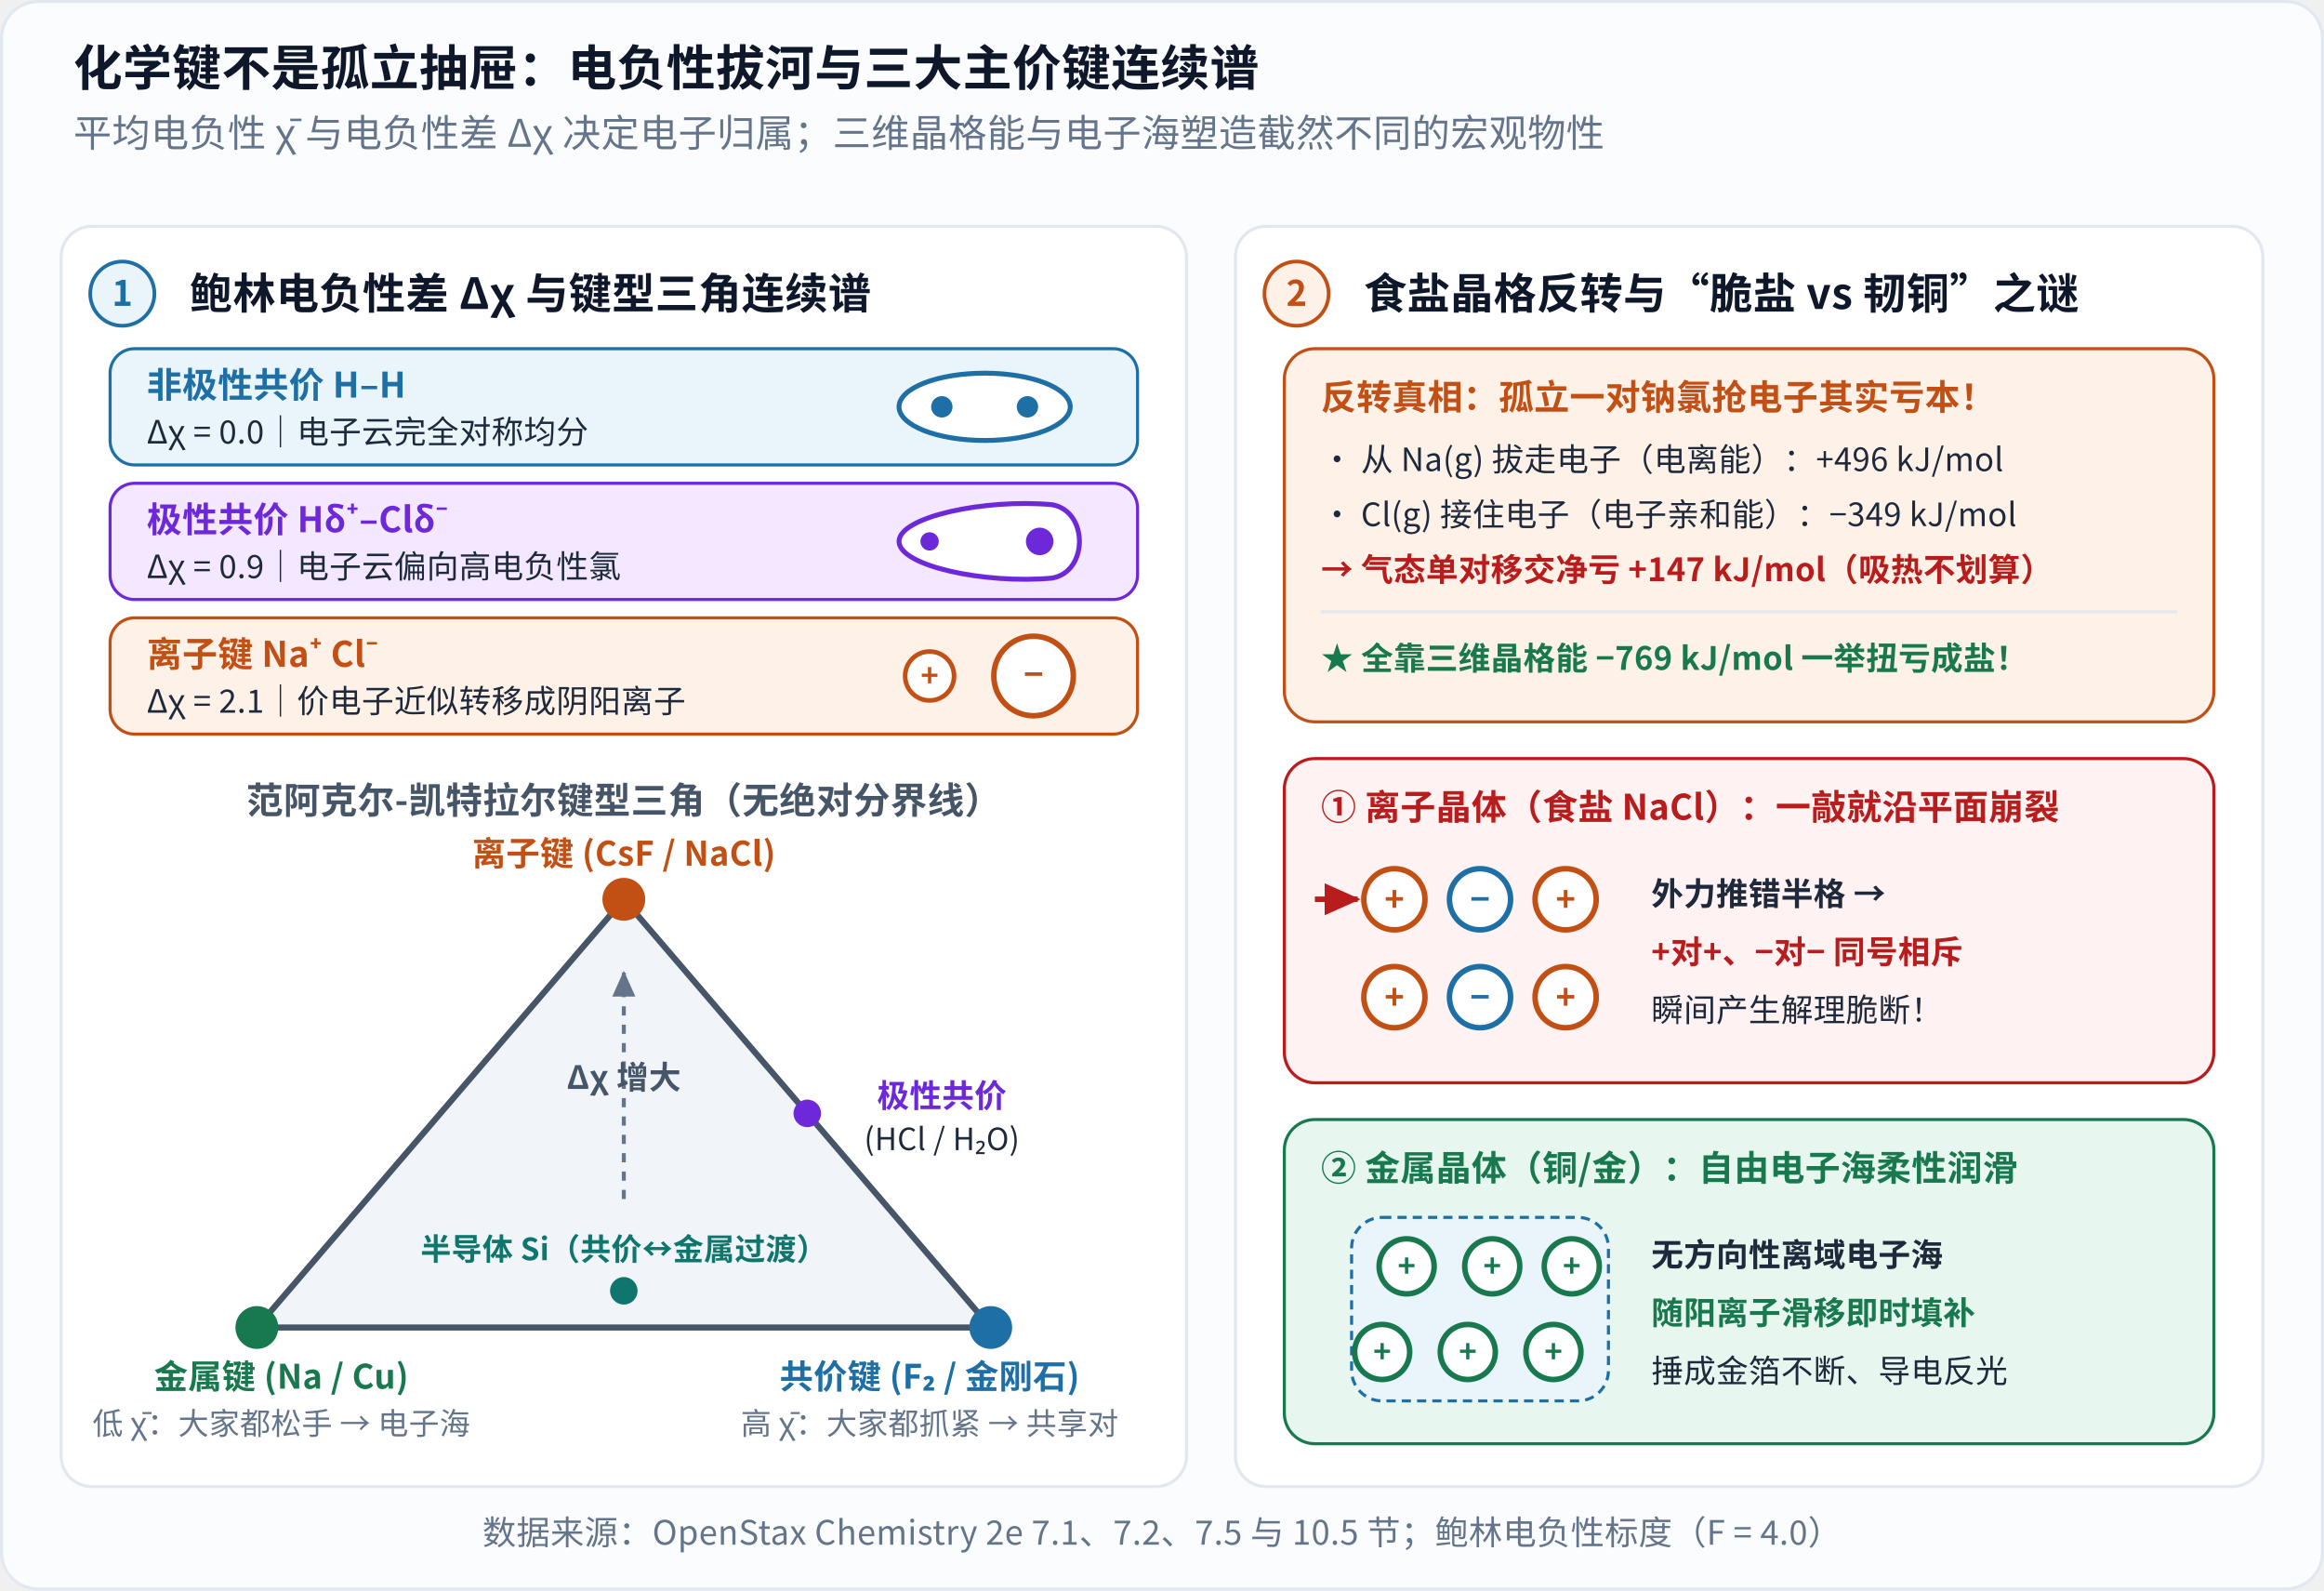
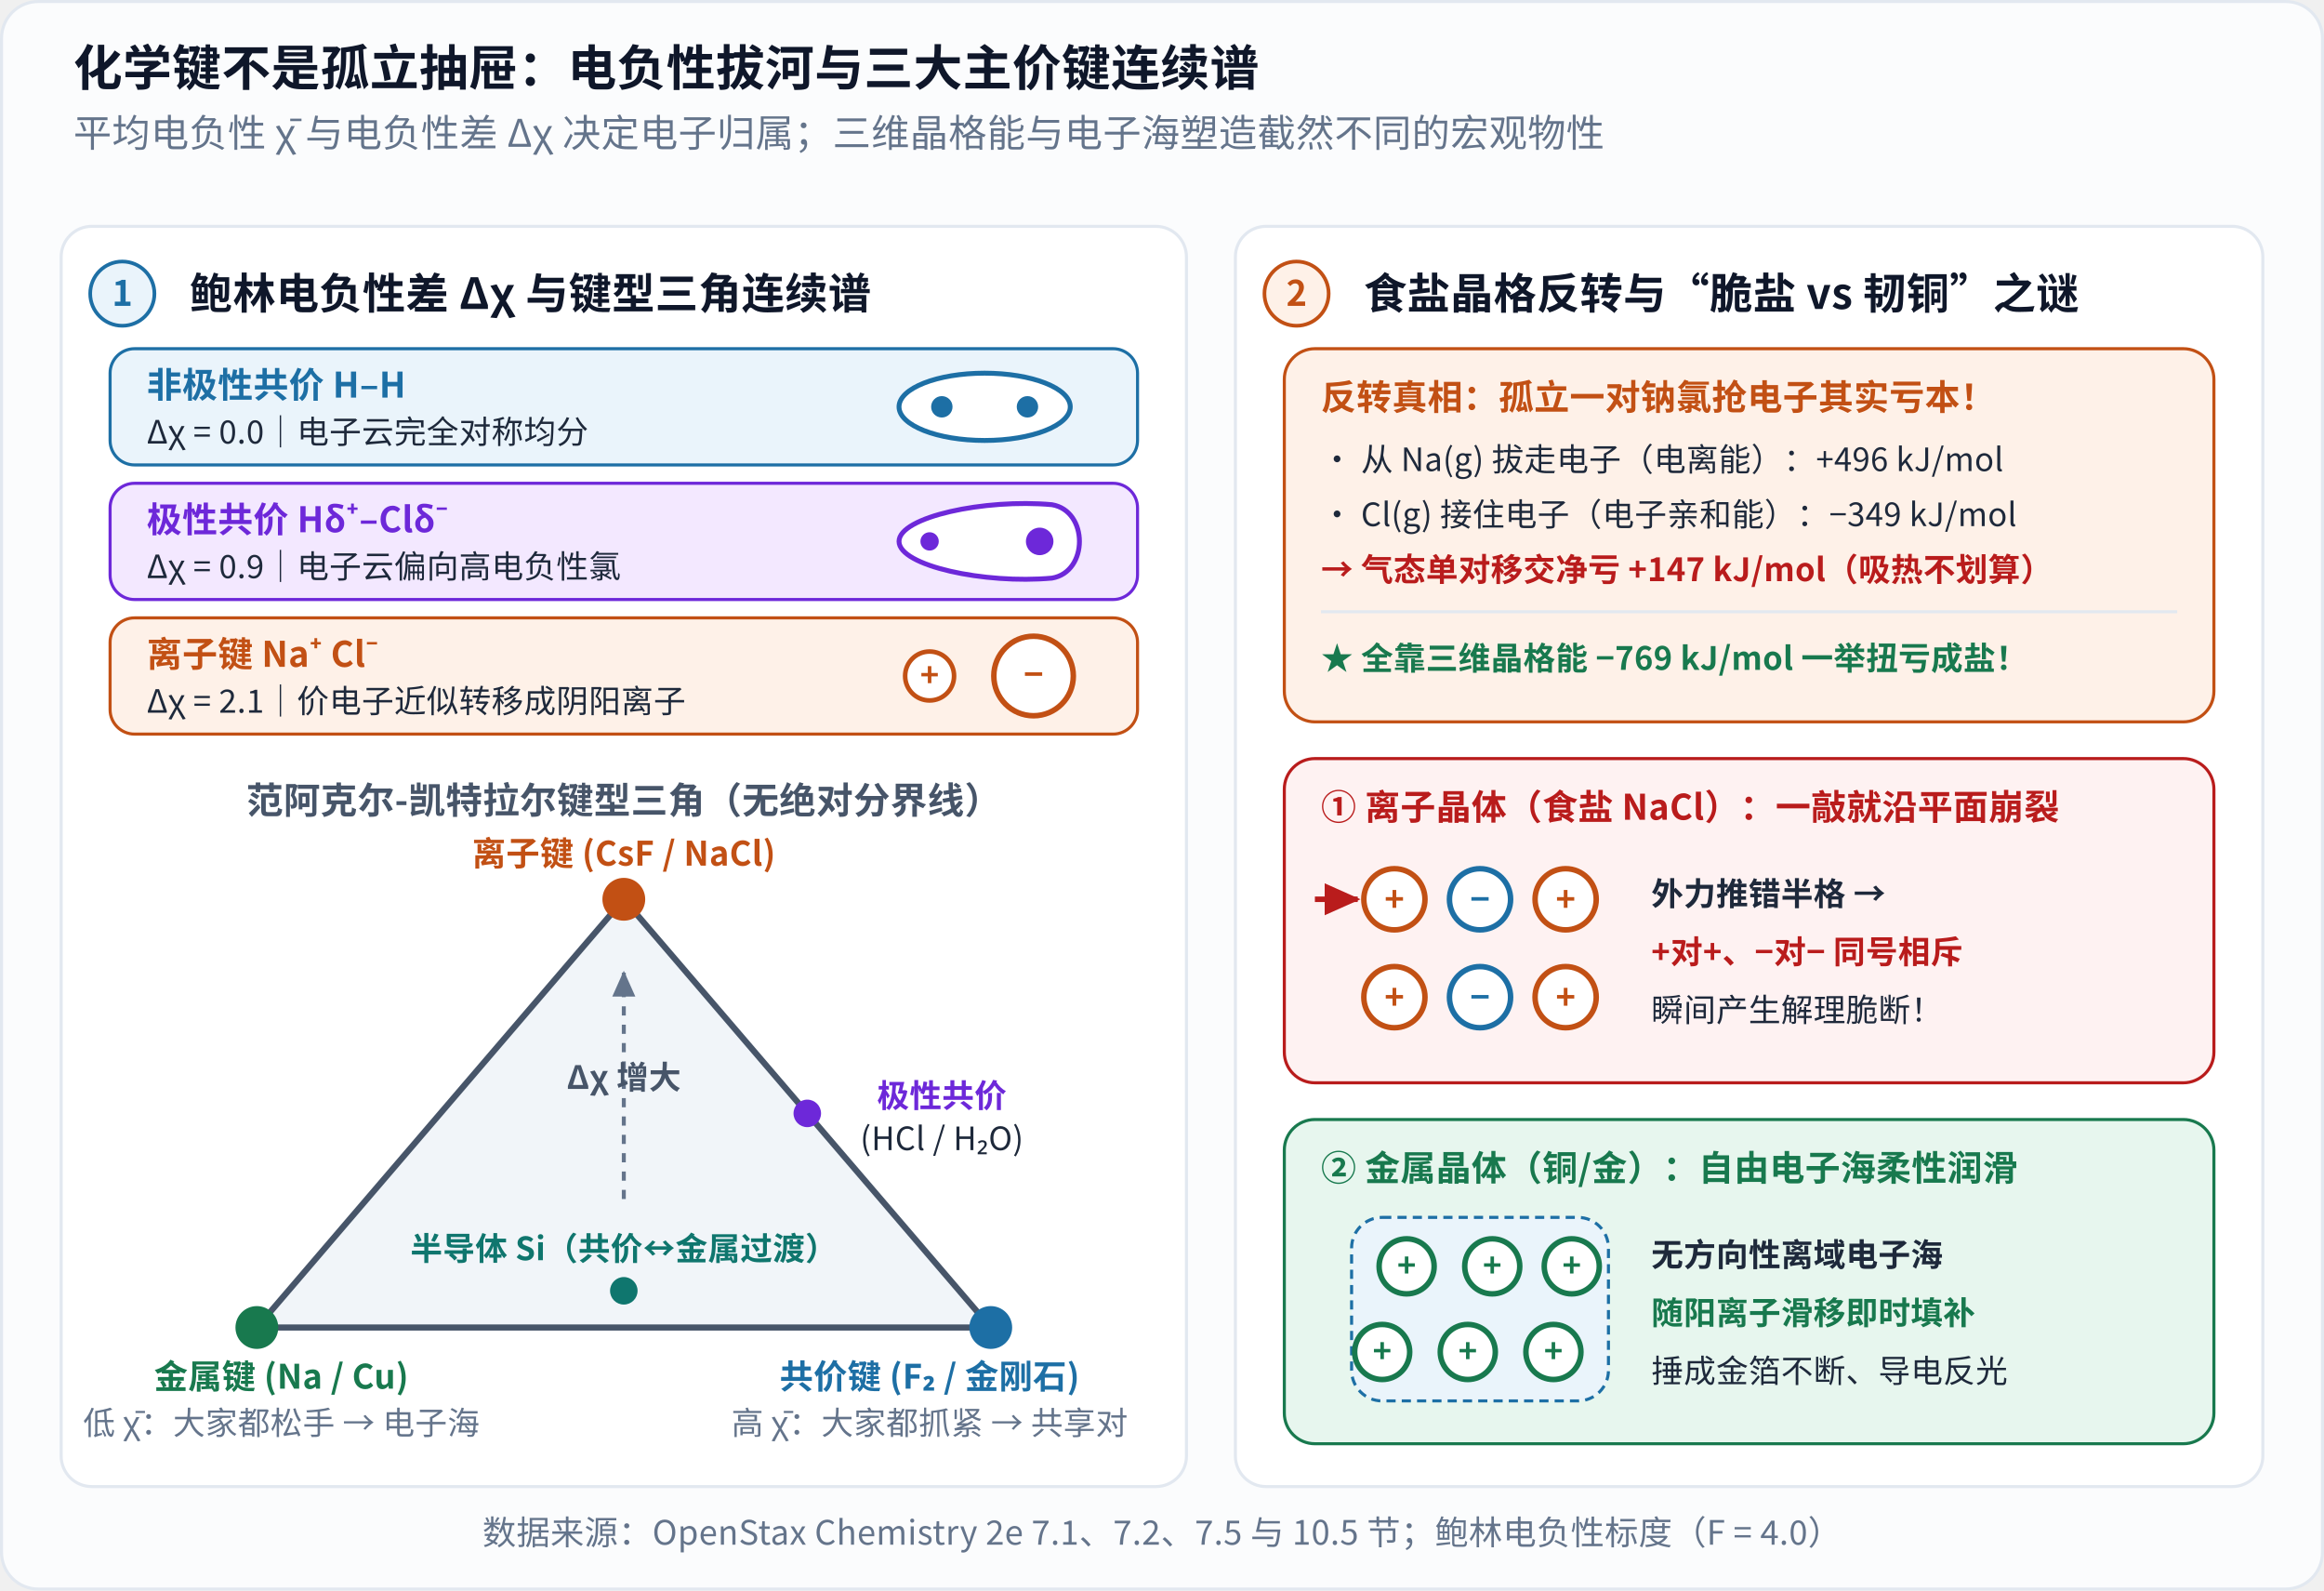
<svg xmlns="http://www.w3.org/2000/svg" width="760" height="520" viewBox="0 0 760 520" role="img" aria-labelledby="title desc" lang="zh-CN">
  <defs>
    <marker id="arr-blue" markerWidth="7" markerHeight="7" refX="6" refY="3.5" orient="auto">
      <path d="M0,0.6 L6.5,3.5 L0,6.4 Z" fill="#1d6fa5" />
    </marker>
    <marker id="arr-orange" markerWidth="7" markerHeight="7" refX="6" refY="3.5" orient="auto">
      <path d="M0,0.6 L6.5,3.5 L0,6.4 Z" fill="#c25014" />
    </marker>
    <marker id="arr-green" markerWidth="7" markerHeight="7" refX="6" refY="3.5" orient="auto">
      <path d="M0,0.6 L6.5,3.5 L0,6.4 Z" fill="#18794e" />
    </marker>
    <marker id="arr-muted" markerWidth="7" markerHeight="7" refX="6" refY="3.5" orient="auto">
      <path d="M0,0.6 L6.5,3.5 L0,6.4 Z" fill="#64748b" />
    </marker>
    <marker id="arr-red" markerWidth="7" markerHeight="7" refX="6" refY="3.5" orient="auto">
      <path d="M0,0.6 L6.5,3.5 L0,6.4 Z" fill="#b91c1c" />
    </marker>
  </defs>
  <style>
  text {
    font-family: "PingFang SC", "Hiragino Sans GB", "Microsoft YaHei", "Noto Sans CJK SC", system-ui, sans-serif;
    letter-spacing: 0.01em;
  }
  .mono {
    font-family: ui-monospace, "Cascadia Mono", "Consolas", monospace;
  }
  .halo {
    paint-order: stroke;
    stroke: #ffffff;
    stroke-width: 3.5px;
    stroke-linejoin: round;
  }
</style>
  <rect x="0.5" y="0.5" width="759" height="519" rx="12" fill="#fbfcfd" stroke="#e2e8f0" stroke-width="1" />
  <text x="24" y="28" font-size="16" fill="#0f172a" text-anchor="start" font-weight="700">化学键不是孤立抽屉：电负性拔河与三大主价键连续谱</text>
  <text x="24" y="48" font-size="12.5" fill="#64748b" text-anchor="start">平均电负性 χ̄ 与电负性差 Δχ 决定电子归属；三维晶格能与电子海塑造截然不同的宏观物性</text>
  <rect x="20" y="74" width="368" height="412" rx="10" fill="#ffffff" stroke="#e2e8f0" stroke-width="1" />
  <circle cx="40" cy="96" r="10.5" fill="#eaf4fb" stroke="#1d6fa5" stroke-width="1.2" />
  <text x="40" y="100" font-size="11.5" fill="#1d6fa5" text-anchor="middle" font-weight="700">1</text>
  <text x="62" y="101" font-size="14" fill="#0f172a" text-anchor="start" font-weight="700">鲍林电负性差 Δχ 与键型三角连续谱</text>
  <rect x="36" y="114" width="336" height="38" rx="8" fill="#eaf4fb" stroke="#1d6fa5" />
  <text x="48" y="130" font-size="11.5" fill="#1d6fa5" text-anchor="start" font-weight="700">非极性共价 H–H</text>
  <text x="48" y="145" font-size="10.5" fill="#1e293b" text-anchor="start">Δχ = 0.0｜电子云完全对称均分</text>
  <ellipse cx="322" cy="133" rx="28" ry="11" fill="#ffffff" stroke="#1d6fa5" stroke-width="1.6" />
  <circle cx="308" cy="133" r="3.5" fill="#1d6fa5" />
  <circle cx="336" cy="133" r="3.5" fill="#1d6fa5" />
  <rect x="36" y="158" width="336" height="38" rx="8" fill="#f3e8ff" stroke="#6d28d9" />
  <text x="48" y="174" font-size="11.5" fill="#6d28d9" text-anchor="start" font-weight="700">极性共价 Hδ⁺–Clδ⁻</text>
  <text x="48" y="189" font-size="10.5" fill="#1e293b" text-anchor="start">Δχ = 0.9｜电子云偏向高电负性氯</text>
  <path d="M294,177 C294,169 322,163 344,165 C356,167 356,187 344,189 C322,191 294,185 294,177 Z" fill="#ffffff" stroke="#6d28d9" stroke-width="1.6" />
  <circle cx="304" cy="177" r="3" fill="#6d28d9" />
  <circle cx="340" cy="177" r="4.5" fill="#6d28d9" />
  <rect x="36" y="202" width="336" height="38" rx="8" fill="#fef1e8" stroke="#c25014" />
  <text x="48" y="218" font-size="11.5" fill="#c25014" text-anchor="start" font-weight="700">离子键 Na⁺ Cl⁻</text>
  <text x="48" y="233" font-size="10.5" fill="#1e293b" text-anchor="start">Δχ = 2.1｜价电子近似转移成阴阳离子</text>
  <circle cx="304" cy="221" r="8" fill="#ffffff" stroke="#c25014" stroke-width="1.5" />
  <circle cx="338" cy="221" r="13" fill="#ffffff" stroke="#c25014" stroke-width="1.8" />
-   <text x="304" y="224.5" font-size="10" fill="#c25014" text-anchor="middle" font-weight="700">+</text>
+   <text x="304" y="224.5" font-size="10.5" fill="#c25014" text-anchor="middle" font-weight="700">+</text>
  <text x="338" y="224.5" font-size="11" fill="#c25014" text-anchor="middle" font-weight="700">−</text>
  <text x="204" y="266" font-size="12" fill="#475569" text-anchor="middle" font-weight="700">范阿克尔-凯特拉尔键型三角（无绝对分界线）</text>
  <polygon points="204,294 84,434 324,434" fill="#f1f5f9" stroke="#475569" stroke-width="2" />
  <circle cx="204" cy="294" r="7" fill="#c25014" />
  <text x="204" y="283" font-size="11" fill="#c25014" text-anchor="middle" font-weight="700">离子键 (CsF / NaCl)</text>
  <circle cx="84" cy="434" r="7" fill="#18794e" />
  <text x="92" y="454" font-size="11" fill="#18794e" text-anchor="middle" font-weight="700">金属键 (Na / Cu)</text>
-   <text x="92" y="469" font-size="10" fill="#64748b" text-anchor="middle">低 χ̄：大家都松手 → 电子海</text>
+   <text x="92" y="469" font-size="10.5" fill="#64748b" text-anchor="middle">低 χ̄：大家都松手 → 电子海</text>
  <circle cx="324" cy="434" r="7" fill="#1d6fa5" />
  <text x="304" y="454" font-size="11" fill="#1d6fa5" text-anchor="middle" font-weight="700">共价键 (F₂ / 金刚石)</text>
-   <text x="304" y="469" font-size="10" fill="#64748b" text-anchor="middle">高 χ̄：大家都抓紧 → 共享对</text>
+   <text x="304" y="469" font-size="10.5" fill="#64748b" text-anchor="middle">高 χ̄：大家都抓紧 → 共享对</text>
  <circle cx="264" cy="364" r="4.5" fill="#6d28d9" />
  <text x="308" y="362" font-size="10.5" fill="#6d28d9" text-anchor="middle" font-weight="700">极性共价</text>
-   <text x="308" y="376" font-size="10" fill="#1e293b" text-anchor="middle">(HCl / H₂O)</text>
+   <text x="308" y="376" font-size="10.5" fill="#1e293b" text-anchor="middle">(HCl / H₂O)</text>
  <circle cx="204" cy="422" r="4.5" fill="#0f766e" />
-   <text x="204" y="412" font-size="10" fill="#0f766e" text-anchor="middle" font-weight="600">半导体 Si（共价↔金属过渡）</text>
+   <text x="204" y="412" font-size="10.5" fill="#0f766e" text-anchor="middle" font-weight="600">半导体 Si（共价↔金属过渡）</text>
  <line x1="204.0" y1="392.0" x2="204.0" y2="318.0" stroke="#64748b" stroke-width="1.3" stroke-dasharray="3 3" marker-end="url(#arr-muted)" />
  <text x="204" y="356" font-size="10.5" fill="#475569" text-anchor="middle" font-weight="600">Δχ 增大</text>
  <rect x="404" y="74" width="336" height="412" rx="10" fill="#ffffff" stroke="#e2e8f0" stroke-width="1" />
  <circle cx="424" cy="96" r="10.5" fill="#fef1e8" stroke="#c25014" stroke-width="1.2" />
  <text x="424" y="100" font-size="11.5" fill="#c25014" text-anchor="middle" font-weight="700">2</text>
  <text x="446" y="101" font-size="14" fill="#0f172a" text-anchor="start" font-weight="700">食盐晶格反转与“脆盐 vs 韧铜”之谜</text>
  <rect x="420" y="114" width="304" height="122" rx="10" fill="#fef1e8" stroke="#c25014" />
  <text x="432" y="134" font-size="11.5" fill="#c25014" text-anchor="start" font-weight="700">反转真相：孤立一对钠氯抢电子其实亏本！</text>
  <text x="432" y="154" font-size="10.5" fill="#1e293b" text-anchor="start">• 从 Na(g) 拔走电子（电离能）：+496 kJ/mol</text>
  <text x="432" y="172" font-size="10.5" fill="#1e293b" text-anchor="start">• Cl(g) 接住电子（电子亲和能）：−349 kJ/mol</text>
  <text x="432" y="190" font-size="10.5" fill="#b91c1c" text-anchor="start" font-weight="700">→ 气态单对移交净亏 +147 kJ/mol（吸热不划算）</text>
  <line x1="432.0" y1="200.0" x2="712.0" y2="200.0" stroke="#e2e8f0" stroke-width="1.0" />
  <text x="432" y="219" font-size="10.5" fill="#18794e" text-anchor="start" font-weight="700">★ 全靠三维晶格能 −769 kJ/mol 一举扭亏成盐！</text>
  <rect x="420" y="248" width="304" height="106" rx="10" fill="#fef2f2" stroke="#b91c1c" />
  <text x="432" y="268" font-size="11.5" fill="#b91c1c" text-anchor="start" font-weight="700">① 离子晶体（食盐 NaCl）：一敲就沿平面崩裂</text>
  <line x1="430.0" y1="294.0" x2="444.0" y2="294.0" stroke="#b91c1c" stroke-width="1.8" marker-end="url(#arr-red)" />
  <circle cx="456" cy="294" r="10" fill="#ffffff" stroke="#c25014" stroke-width="1.8" />
  <text x="456" y="298" font-size="11" fill="#c25014" text-anchor="middle" font-weight="700">+</text>
  <circle cx="484" cy="294" r="10" fill="#ffffff" stroke="#1d6fa5" stroke-width="1.8" />
  <text x="484" y="298" font-size="11" fill="#1d6fa5" text-anchor="middle" font-weight="700">−</text>
  <circle cx="512" cy="294" r="10" fill="#ffffff" stroke="#c25014" stroke-width="1.8" />
  <text x="512" y="298" font-size="11" fill="#c25014" text-anchor="middle" font-weight="700">+</text>
  <circle cx="456" cy="326" r="10" fill="#ffffff" stroke="#c25014" stroke-width="1.8" />
  <text x="456" y="330" font-size="11" fill="#c25014" text-anchor="middle" font-weight="700">+</text>
  <circle cx="484" cy="326" r="10" fill="#ffffff" stroke="#1d6fa5" stroke-width="1.8" />
  <text x="484" y="330" font-size="11" fill="#1d6fa5" text-anchor="middle" font-weight="700">−</text>
  <circle cx="512" cy="326" r="10" fill="#ffffff" stroke="#c25014" stroke-width="1.8" />
  <text x="512" y="330" font-size="11" fill="#c25014" text-anchor="middle" font-weight="700">+</text>
  <text x="540" y="296" font-size="10.5" fill="#1e293b" text-anchor="start" font-weight="600">外力推错半格 →</text>
  <text x="540" y="315" font-size="10.5" fill="#b91c1c" text-anchor="start" font-weight="700">+对+、−对− 同号相斥</text>
  <text x="540" y="334" font-size="10.5" fill="#1e293b" text-anchor="start">瞬间产生解理脆断！</text>
  <rect x="420" y="366" width="304" height="106" rx="10" fill="#e7f6ee" stroke="#18794e" />
  <text x="432" y="386" font-size="11.5" fill="#18794e" text-anchor="start" font-weight="700">② 金属晶体（铜/金）：自由电子海柔性润滑</text>
  <rect x="442" y="398" width="84" height="60" rx="10" fill="#eaf4fb" stroke="#1d6fa5" stroke-dasharray="3 2" />
  <circle cx="460" cy="414" r="9" fill="#ffffff" stroke="#18794e" stroke-width="1.8" />
-   <text x="460" y="417.5" font-size="10" fill="#18794e" text-anchor="middle" font-weight="700">+</text>
+   <text x="460" y="417.5" font-size="10.5" fill="#18794e" text-anchor="middle" font-weight="700">+</text>
  <circle cx="488" cy="414" r="9" fill="#ffffff" stroke="#18794e" stroke-width="1.8" />
-   <text x="488" y="417.5" font-size="10" fill="#18794e" text-anchor="middle" font-weight="700">+</text>
+   <text x="488" y="417.5" font-size="10.5" fill="#18794e" text-anchor="middle" font-weight="700">+</text>
  <circle cx="514" cy="414" r="9" fill="#ffffff" stroke="#18794e" stroke-width="1.8" />
-   <text x="514" y="417.5" font-size="10" fill="#18794e" text-anchor="middle" font-weight="700">+</text>
+   <text x="514" y="417.5" font-size="10.5" fill="#18794e" text-anchor="middle" font-weight="700">+</text>
  <circle cx="452" cy="442" r="9" fill="#ffffff" stroke="#18794e" stroke-width="1.8" />
-   <text x="452" y="445.5" font-size="10" fill="#18794e" text-anchor="middle" font-weight="700">+</text>
+   <text x="452" y="445.5" font-size="10.5" fill="#18794e" text-anchor="middle" font-weight="700">+</text>
  <circle cx="480" cy="442" r="9" fill="#ffffff" stroke="#18794e" stroke-width="1.8" />
-   <text x="480" y="445.5" font-size="10" fill="#18794e" text-anchor="middle" font-weight="700">+</text>
+   <text x="480" y="445.5" font-size="10.5" fill="#18794e" text-anchor="middle" font-weight="700">+</text>
  <circle cx="508" cy="442" r="9" fill="#ffffff" stroke="#18794e" stroke-width="1.8" />
-   <text x="508" y="445.5" font-size="10" fill="#18794e" text-anchor="middle" font-weight="700">+</text>
+   <text x="508" y="445.5" font-size="10.5" fill="#18794e" text-anchor="middle" font-weight="700">+</text>
  <text x="540" y="414" font-size="10.5" fill="#1e293b" text-anchor="start" font-weight="600">无方向性离域电子海</text>
  <text x="540" y="433" font-size="10.5" fill="#18794e" text-anchor="start" font-weight="700">随阳离子滑移即时填补</text>
  <text x="540" y="452" font-size="10.5" fill="#1e293b" text-anchor="start">捶成金箔不断、导电反光</text>
  <text x="380" y="505" font-size="11" fill="#64748b" text-anchor="middle">数据来源：OpenStax Chemistry 2e 7.1、7.2、7.5 与 10.5 节；鲍林电负性标度（F = 4.0）</text>
</svg>
